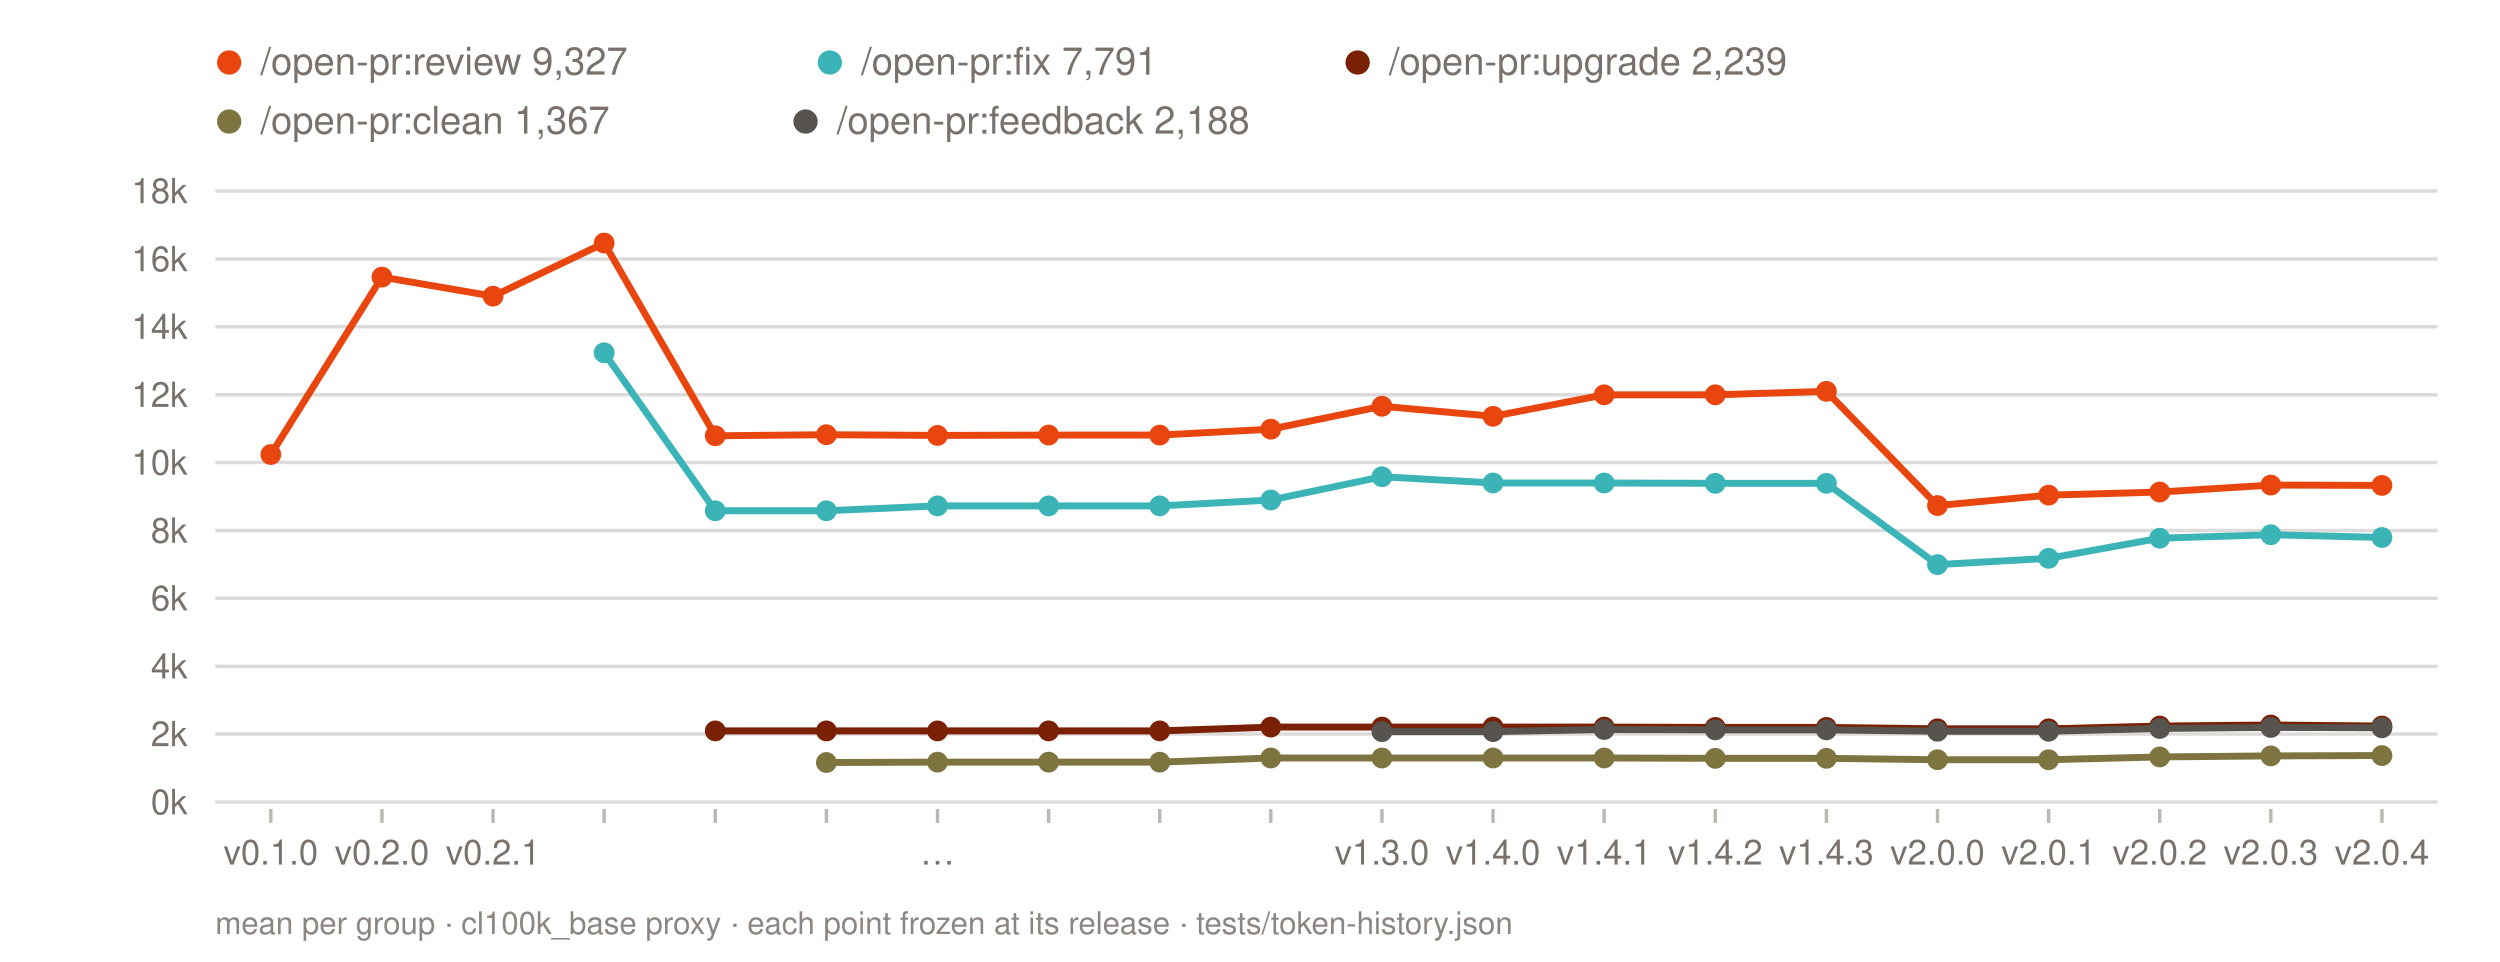
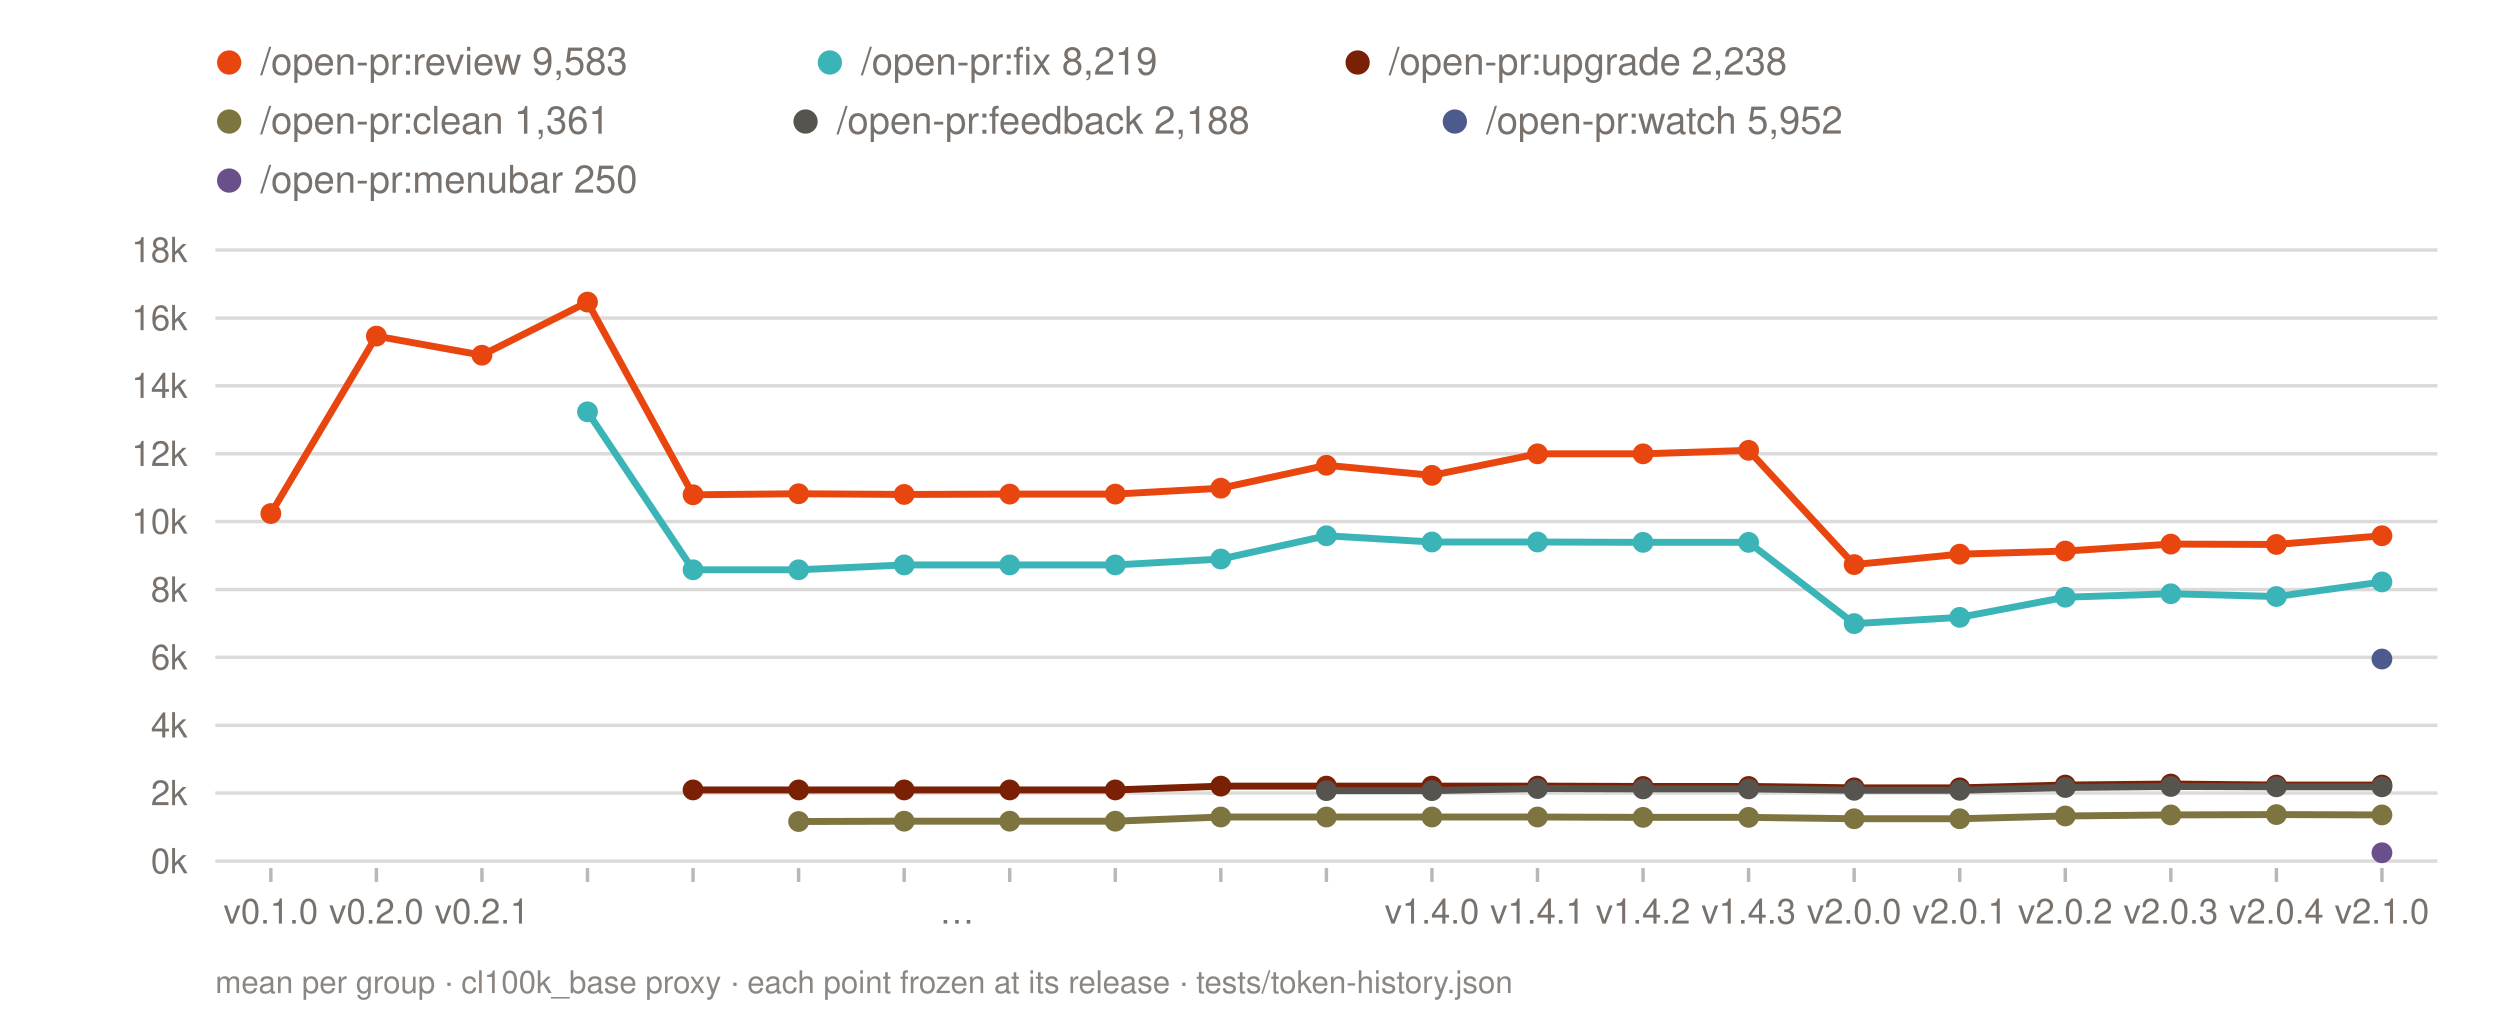
- <svg xmlns="http://www.w3.org/2000/svg" viewBox="0 0 720 277" width="720" height="277" font-family="system-ui,-apple-system,Segoe UI,Helvetica,Arial,sans-serif" role="img" aria-label="Context cost per release, one line per command">
-   <style>.guide{stroke:#78716c}.label{fill:#78716c}.line-review{stroke:#e8450f}.dot-review{fill:#e8450f}.line-fix{stroke:#3bb4b8}.dot-fix{fill:#3bb4b8}.line-upgrade{stroke:#7a2105}.dot-upgrade{fill:#7a2105}.line-clean{stroke:#7d7440}.dot-clean{fill:#7d7440}.line-feedback{stroke:#57534e}.dot-feedback{fill:#57534e}@media (prefers-color-scheme: dark){.guide{stroke:#a8a29e}.label{fill:#a8a29e}.line-review{stroke:#ff7a45}.dot-review{fill:#ff7a45}.line-fix{stroke:#5fd4d8}.dot-fix{fill:#5fd4d8}.line-upgrade{stroke:#f4b196}.dot-upgrade{fill:#f4b196}.line-clean{stroke:#c9be78}.dot-clean{fill:#c9be78}.line-feedback{stroke:#dcd6cf}.dot-feedback{fill:#dcd6cf}}</style>
-   <line x1="62" y1="231.0" x2="702" y2="231.0" class="guide" stroke-opacity="0.25" />
-   <text x="54" y="234.5" text-anchor="end" font-size="10" class="label">0k</text>
-   <line x1="62" y1="211.4" x2="702" y2="211.4" class="guide" stroke-opacity="0.25" />
-   <text x="54" y="214.9" text-anchor="end" font-size="10" class="label">2k</text>
-   <line x1="62" y1="191.9" x2="702" y2="191.9" class="guide" stroke-opacity="0.25" />
-   <text x="54" y="195.4" text-anchor="end" font-size="10" class="label">4k</text>
-   <line x1="62" y1="172.3" x2="702" y2="172.3" class="guide" stroke-opacity="0.25" />
-   <text x="54" y="175.8" text-anchor="end" font-size="10" class="label">6k</text>
-   <line x1="62" y1="152.8" x2="702" y2="152.8" class="guide" stroke-opacity="0.25" />
-   <text x="54" y="156.3" text-anchor="end" font-size="10" class="label">8k</text>
-   <line x1="62" y1="133.2" x2="702" y2="133.2" class="guide" stroke-opacity="0.25" />
-   <text x="54" y="136.7" text-anchor="end" font-size="10" class="label">10k</text>
-   <line x1="62" y1="113.7" x2="702" y2="113.7" class="guide" stroke-opacity="0.25" />
-   <text x="54" y="117.2" text-anchor="end" font-size="10" class="label">12k</text>
-   <line x1="62" y1="94.1" x2="702" y2="94.1" class="guide" stroke-opacity="0.25" />
-   <text x="54" y="97.6" text-anchor="end" font-size="10" class="label">14k</text>
-   <line x1="62" y1="74.6" x2="702" y2="74.6" class="guide" stroke-opacity="0.25" />
-   <text x="54" y="78.1" text-anchor="end" font-size="10" class="label">16k</text>
-   <line x1="62" y1="55.0" x2="702" y2="55.0" class="guide" stroke-opacity="0.25" />
-   <text x="54" y="58.5" text-anchor="end" font-size="10" class="label">18k</text>
-   <line x1="78.0" y1="233.0" x2="78.0" y2="237.0" class="guide" stroke-opacity="0.5" />
-   <text x="78.0" y="249.0" text-anchor="middle" font-size="10" class="label">v0.1.0</text>
-   <line x1="110.0" y1="233.0" x2="110.0" y2="237.0" class="guide" stroke-opacity="0.5" />
-   <text x="110.0" y="249.0" text-anchor="middle" font-size="10" class="label">v0.2.0</text>
-   <line x1="142.0" y1="233.0" x2="142.0" y2="237.0" class="guide" stroke-opacity="0.5" />
-   <text x="142.0" y="249.0" text-anchor="middle" font-size="10" class="label">v0.2.1</text>
-   <line x1="174.0" y1="233.0" x2="174.0" y2="237.0" class="guide" stroke-opacity="0.5" />
-   <line x1="206.0" y1="233.0" x2="206.0" y2="237.0" class="guide" stroke-opacity="0.5" />
-   <line x1="238.0" y1="233.0" x2="238.0" y2="237.0" class="guide" stroke-opacity="0.5" />
-   <line x1="270.0" y1="233.0" x2="270.0" y2="237.0" class="guide" stroke-opacity="0.5" />
-   <line x1="302.0" y1="233.0" x2="302.0" y2="237.0" class="guide" stroke-opacity="0.5" />
-   <line x1="334.0" y1="233.0" x2="334.0" y2="237.0" class="guide" stroke-opacity="0.5" />
-   <line x1="366.0" y1="233.0" x2="366.0" y2="237.0" class="guide" stroke-opacity="0.5" />
-   <line x1="398.0" y1="233.0" x2="398.0" y2="237.0" class="guide" stroke-opacity="0.5" />
-   <text x="398.0" y="249.0" text-anchor="middle" font-size="10" class="label">v1.3.0</text>
-   <line x1="430.0" y1="233.0" x2="430.0" y2="237.0" class="guide" stroke-opacity="0.5" />
-   <text x="430.0" y="249.0" text-anchor="middle" font-size="10" class="label">v1.4.0</text>
-   <line x1="462.0" y1="233.0" x2="462.0" y2="237.0" class="guide" stroke-opacity="0.5" />
-   <text x="462.0" y="249.0" text-anchor="middle" font-size="10" class="label">v1.4.1</text>
-   <line x1="494.0" y1="233.0" x2="494.0" y2="237.0" class="guide" stroke-opacity="0.5" />
-   <text x="494.0" y="249.0" text-anchor="middle" font-size="10" class="label">v1.4.2</text>
-   <line x1="526.0" y1="233.0" x2="526.0" y2="237.0" class="guide" stroke-opacity="0.5" />
-   <text x="526.0" y="249.0" text-anchor="middle" font-size="10" class="label">v1.4.3</text>
-   <line x1="558.0" y1="233.0" x2="558.0" y2="237.0" class="guide" stroke-opacity="0.5" />
-   <text x="558.0" y="249.0" text-anchor="middle" font-size="10" class="label">v2.0.0</text>
-   <line x1="590.0" y1="233.0" x2="590.0" y2="237.0" class="guide" stroke-opacity="0.5" />
-   <text x="590.0" y="249.0" text-anchor="middle" font-size="10" class="label">v2.0.1</text>
-   <line x1="622.0" y1="233.0" x2="622.0" y2="237.0" class="guide" stroke-opacity="0.5" />
-   <text x="622.0" y="249.0" text-anchor="middle" font-size="10" class="label">v2.0.2</text>
-   <line x1="654.0" y1="233.0" x2="654.0" y2="237.0" class="guide" stroke-opacity="0.5" />
-   <text x="654.0" y="249.0" text-anchor="middle" font-size="10" class="label">v2.0.3</text>
-   <line x1="686.0" y1="233.0" x2="686.0" y2="237.0" class="guide" stroke-opacity="0.5" />
-   <text x="686.0" y="249.0" text-anchor="middle" font-size="10" class="label">v2.0.4</text>
-   <text x="270.0" y="249.0" text-anchor="middle" font-size="10" class="label">…</text>
-   <polyline points="78.0,130.9 110.0,79.8 142.0,85.3 174.0,70.0 206.0,125.5 238.0,125.2 270.0,125.4 302.0,125.3 334.0,125.3 366.0,123.6 398.0,117.0 430.0,119.9 462.0,113.7 494.0,113.7 526.0,112.7 558.0,145.6 590.0,142.6 622.0,141.7 654.0,139.7 686.0,139.8" fill="none" class="line-review" stroke-width="2" stroke-linejoin="round" />
-   <circle cx="78.0" cy="130.9" r="3" class="dot-review" />
-   <circle cx="110.0" cy="79.8" r="3" class="dot-review" />
-   <circle cx="142.0" cy="85.3" r="3" class="dot-review" />
-   <circle cx="174.0" cy="70.0" r="3" class="dot-review" />
-   <circle cx="206.0" cy="125.5" r="3" class="dot-review" />
-   <circle cx="238.0" cy="125.2" r="3" class="dot-review" />
-   <circle cx="270.0" cy="125.4" r="3" class="dot-review" />
-   <circle cx="302.0" cy="125.3" r="3" class="dot-review" />
-   <circle cx="334.0" cy="125.3" r="3" class="dot-review" />
-   <circle cx="366.0" cy="123.6" r="3" class="dot-review" />
-   <circle cx="398.0" cy="117.0" r="3" class="dot-review" />
-   <circle cx="430.0" cy="119.9" r="3" class="dot-review" />
-   <circle cx="462.0" cy="113.7" r="3" class="dot-review" />
-   <circle cx="494.0" cy="113.7" r="3" class="dot-review" />
-   <circle cx="526.0" cy="112.7" r="3" class="dot-review" />
-   <circle cx="558.0" cy="145.6" r="3" class="dot-review" />
-   <circle cx="590.0" cy="142.6" r="3" class="dot-review" />
-   <circle cx="622.0" cy="141.7" r="3" class="dot-review" />
-   <circle cx="654.0" cy="139.7" r="3" class="dot-review" />
-   <circle cx="686.0" cy="139.8" r="3" class="dot-review" />
-   <polyline points="174.0,101.6 206.0,147.1 238.0,147.1 270.0,145.7 302.0,145.7 334.0,145.7 366.0,144.0 398.0,137.3 430.0,139.1 462.0,139.1 494.0,139.2 526.0,139.2 558.0,162.6 590.0,160.8 622.0,155.0 654.0,154.0 686.0,154.8" fill="none" class="line-fix" stroke-width="2" stroke-linejoin="round" />
-   <circle cx="174.0" cy="101.6" r="3" class="dot-fix" />
-   <circle cx="206.0" cy="147.1" r="3" class="dot-fix" />
-   <circle cx="238.0" cy="147.1" r="3" class="dot-fix" />
-   <circle cx="270.0" cy="145.7" r="3" class="dot-fix" />
-   <circle cx="302.0" cy="145.7" r="3" class="dot-fix" />
-   <circle cx="334.0" cy="145.7" r="3" class="dot-fix" />
-   <circle cx="366.0" cy="144.0" r="3" class="dot-fix" />
-   <circle cx="398.0" cy="137.3" r="3" class="dot-fix" />
-   <circle cx="430.0" cy="139.1" r="3" class="dot-fix" />
-   <circle cx="462.0" cy="139.1" r="3" class="dot-fix" />
-   <circle cx="494.0" cy="139.2" r="3" class="dot-fix" />
-   <circle cx="526.0" cy="139.2" r="3" class="dot-fix" />
-   <circle cx="558.0" cy="162.6" r="3" class="dot-fix" />
-   <circle cx="590.0" cy="160.8" r="3" class="dot-fix" />
-   <circle cx="622.0" cy="155.0" r="3" class="dot-fix" />
-   <circle cx="654.0" cy="154.0" r="3" class="dot-fix" />
-   <circle cx="686.0" cy="154.8" r="3" class="dot-fix" />
-   <polyline points="206.0,210.5 238.0,210.5 270.0,210.5 302.0,210.5 334.0,210.5 366.0,209.4 398.0,209.4 430.0,209.4 462.0,209.4 494.0,209.5 526.0,209.5 558.0,209.9 590.0,209.9 622.0,209.1 654.0,208.8 686.0,209.1" fill="none" class="line-upgrade" stroke-width="2" stroke-linejoin="round" />
-   <circle cx="206.0" cy="210.5" r="3" class="dot-upgrade" />
-   <circle cx="238.0" cy="210.5" r="3" class="dot-upgrade" />
-   <circle cx="270.0" cy="210.5" r="3" class="dot-upgrade" />
-   <circle cx="302.0" cy="210.5" r="3" class="dot-upgrade" />
-   <circle cx="334.0" cy="210.5" r="3" class="dot-upgrade" />
-   <circle cx="366.0" cy="209.4" r="3" class="dot-upgrade" />
-   <circle cx="398.0" cy="209.4" r="3" class="dot-upgrade" />
-   <circle cx="430.0" cy="209.4" r="3" class="dot-upgrade" />
-   <circle cx="462.0" cy="209.4" r="3" class="dot-upgrade" />
-   <circle cx="494.0" cy="209.5" r="3" class="dot-upgrade" />
-   <circle cx="526.0" cy="209.5" r="3" class="dot-upgrade" />
-   <circle cx="558.0" cy="209.9" r="3" class="dot-upgrade" />
-   <circle cx="590.0" cy="209.9" r="3" class="dot-upgrade" />
-   <circle cx="622.0" cy="209.1" r="3" class="dot-upgrade" />
-   <circle cx="654.0" cy="208.8" r="3" class="dot-upgrade" />
-   <circle cx="686.0" cy="209.1" r="3" class="dot-upgrade" />
-   <polyline points="238.0,219.6 270.0,219.5 302.0,219.5 334.0,219.5 366.0,218.3 398.0,218.3 430.0,218.3 462.0,218.3 494.0,218.4 526.0,218.4 558.0,218.8 590.0,218.8 622.0,218.0 654.0,217.7 686.0,217.6" fill="none" class="line-clean" stroke-width="2" stroke-linejoin="round" />
-   <circle cx="238.0" cy="219.6" r="3" class="dot-clean" />
-   <circle cx="270.0" cy="219.5" r="3" class="dot-clean" />
-   <circle cx="302.0" cy="219.5" r="3" class="dot-clean" />
-   <circle cx="334.0" cy="219.5" r="3" class="dot-clean" />
-   <circle cx="366.0" cy="218.3" r="3" class="dot-clean" />
-   <circle cx="398.0" cy="218.3" r="3" class="dot-clean" />
-   <circle cx="430.0" cy="218.3" r="3" class="dot-clean" />
-   <circle cx="462.0" cy="218.3" r="3" class="dot-clean" />
-   <circle cx="494.0" cy="218.4" r="3" class="dot-clean" />
-   <circle cx="526.0" cy="218.4" r="3" class="dot-clean" />
-   <circle cx="558.0" cy="218.8" r="3" class="dot-clean" />
-   <circle cx="590.0" cy="218.8" r="3" class="dot-clean" />
-   <circle cx="622.0" cy="218.0" r="3" class="dot-clean" />
-   <circle cx="654.0" cy="217.7" r="3" class="dot-clean" />
-   <circle cx="686.0" cy="217.6" r="3" class="dot-clean" />
-   <polyline points="398.0,210.7 430.0,210.7 462.0,210.1 494.0,210.2 526.0,210.2 558.0,210.6 590.0,210.6 622.0,209.8 654.0,209.5 686.0,209.6" fill="none" class="line-feedback" stroke-width="2" stroke-linejoin="round" />
-   <circle cx="398.0" cy="210.7" r="3" class="dot-feedback" />
-   <circle cx="430.0" cy="210.7" r="3" class="dot-feedback" />
-   <circle cx="462.0" cy="210.1" r="3" class="dot-feedback" />
-   <circle cx="494.0" cy="210.2" r="3" class="dot-feedback" />
-   <circle cx="526.0" cy="210.2" r="3" class="dot-feedback" />
-   <circle cx="558.0" cy="210.6" r="3" class="dot-feedback" />
-   <circle cx="590.0" cy="210.6" r="3" class="dot-feedback" />
-   <circle cx="622.0" cy="209.8" r="3" class="dot-feedback" />
-   <circle cx="654.0" cy="209.5" r="3" class="dot-feedback" />
-   <circle cx="686.0" cy="209.6" r="3" class="dot-feedback" />
+ <svg xmlns="http://www.w3.org/2000/svg" viewBox="0 0 720 294" width="720" height="294" font-family="system-ui,-apple-system,Segoe UI,Helvetica,Arial,sans-serif" role="img" aria-label="Context cost per release, one line per command">
+   <style>.guide{stroke:#78716c}.label{fill:#78716c}.line-review{stroke:#e8450f}.dot-review{fill:#e8450f}.line-fix{stroke:#3bb4b8}.dot-fix{fill:#3bb4b8}.line-upgrade{stroke:#7a2105}.dot-upgrade{fill:#7a2105}.line-clean{stroke:#7d7440}.dot-clean{fill:#7d7440}.line-feedback{stroke:#57534e}.dot-feedback{fill:#57534e}.line-watch{stroke:#4d5b8c}.dot-watch{fill:#4d5b8c}.line-menubar{stroke:#6b4f8a}.dot-menubar{fill:#6b4f8a}@media (prefers-color-scheme: dark){.guide{stroke:#a8a29e}.label{fill:#a8a29e}.line-review{stroke:#ff7a45}.dot-review{fill:#ff7a45}.line-fix{stroke:#5fd4d8}.dot-fix{fill:#5fd4d8}.line-upgrade{stroke:#f4b196}.dot-upgrade{fill:#f4b196}.line-clean{stroke:#c9be78}.dot-clean{fill:#c9be78}.line-feedback{stroke:#dcd6cf}.dot-feedback{fill:#dcd6cf}.line-watch{stroke:#aab8e8}.dot-watch{fill:#aab8e8}.line-menubar{stroke:#c4b0e0}.dot-menubar{fill:#c4b0e0}}</style>
+   <line x1="62" y1="248.0" x2="702" y2="248.0" class="guide" stroke-opacity="0.25" />
+   <text x="54" y="251.5" text-anchor="end" font-size="10" class="label">0k</text>
+   <line x1="62" y1="228.4" x2="702" y2="228.4" class="guide" stroke-opacity="0.25" />
+   <text x="54" y="231.9" text-anchor="end" font-size="10" class="label">2k</text>
+   <line x1="62" y1="208.9" x2="702" y2="208.9" class="guide" stroke-opacity="0.25" />
+   <text x="54" y="212.4" text-anchor="end" font-size="10" class="label">4k</text>
+   <line x1="62" y1="189.3" x2="702" y2="189.3" class="guide" stroke-opacity="0.25" />
+   <text x="54" y="192.8" text-anchor="end" font-size="10" class="label">6k</text>
+   <line x1="62" y1="169.8" x2="702" y2="169.8" class="guide" stroke-opacity="0.25" />
+   <text x="54" y="173.3" text-anchor="end" font-size="10" class="label">8k</text>
+   <line x1="62" y1="150.2" x2="702" y2="150.2" class="guide" stroke-opacity="0.25" />
+   <text x="54" y="153.7" text-anchor="end" font-size="10" class="label">10k</text>
+   <line x1="62" y1="130.7" x2="702" y2="130.7" class="guide" stroke-opacity="0.25" />
+   <text x="54" y="134.2" text-anchor="end" font-size="10" class="label">12k</text>
+   <line x1="62" y1="111.1" x2="702" y2="111.1" class="guide" stroke-opacity="0.25" />
+   <text x="54" y="114.6" text-anchor="end" font-size="10" class="label">14k</text>
+   <line x1="62" y1="91.6" x2="702" y2="91.6" class="guide" stroke-opacity="0.25" />
+   <text x="54" y="95.1" text-anchor="end" font-size="10" class="label">16k</text>
+   <line x1="62" y1="72.0" x2="702" y2="72.0" class="guide" stroke-opacity="0.25" />
+   <text x="54" y="75.5" text-anchor="end" font-size="10" class="label">18k</text>
+   <line x1="78.0" y1="250.0" x2="78.0" y2="254.0" class="guide" stroke-opacity="0.5" />
+   <text x="78.0" y="266.0" text-anchor="middle" font-size="10" class="label">v0.1.0</text>
+   <line x1="108.4" y1="250.0" x2="108.4" y2="254.0" class="guide" stroke-opacity="0.5" />
+   <text x="108.4" y="266.0" text-anchor="middle" font-size="10" class="label">v0.2.0</text>
+   <line x1="138.8" y1="250.0" x2="138.8" y2="254.0" class="guide" stroke-opacity="0.5" />
+   <text x="138.8" y="266.0" text-anchor="middle" font-size="10" class="label">v0.2.1</text>
+   <line x1="169.2" y1="250.0" x2="169.2" y2="254.0" class="guide" stroke-opacity="0.5" />
+   <line x1="199.6" y1="250.0" x2="199.6" y2="254.0" class="guide" stroke-opacity="0.5" />
+   <line x1="230.0" y1="250.0" x2="230.0" y2="254.0" class="guide" stroke-opacity="0.5" />
+   <line x1="260.4" y1="250.0" x2="260.4" y2="254.0" class="guide" stroke-opacity="0.5" />
+   <line x1="290.8" y1="250.0" x2="290.8" y2="254.0" class="guide" stroke-opacity="0.5" />
+   <line x1="321.2" y1="250.0" x2="321.2" y2="254.0" class="guide" stroke-opacity="0.5" />
+   <line x1="351.6" y1="250.0" x2="351.6" y2="254.0" class="guide" stroke-opacity="0.5" />
+   <line x1="382.0" y1="250.0" x2="382.0" y2="254.0" class="guide" stroke-opacity="0.5" />
+   <line x1="412.4" y1="250.0" x2="412.4" y2="254.0" class="guide" stroke-opacity="0.5" />
+   <text x="412.4" y="266.0" text-anchor="middle" font-size="10" class="label">v1.4.0</text>
+   <line x1="442.8" y1="250.0" x2="442.8" y2="254.0" class="guide" stroke-opacity="0.5" />
+   <text x="442.8" y="266.0" text-anchor="middle" font-size="10" class="label">v1.4.1</text>
+   <line x1="473.2" y1="250.0" x2="473.2" y2="254.0" class="guide" stroke-opacity="0.5" />
+   <text x="473.2" y="266.0" text-anchor="middle" font-size="10" class="label">v1.4.2</text>
+   <line x1="503.6" y1="250.0" x2="503.6" y2="254.0" class="guide" stroke-opacity="0.5" />
+   <text x="503.6" y="266.0" text-anchor="middle" font-size="10" class="label">v1.4.3</text>
+   <line x1="534.0" y1="250.0" x2="534.0" y2="254.0" class="guide" stroke-opacity="0.5" />
+   <text x="534.0" y="266.0" text-anchor="middle" font-size="10" class="label">v2.0.0</text>
+   <line x1="564.4" y1="250.0" x2="564.4" y2="254.0" class="guide" stroke-opacity="0.5" />
+   <text x="564.4" y="266.0" text-anchor="middle" font-size="10" class="label">v2.0.1</text>
+   <line x1="594.8" y1="250.0" x2="594.8" y2="254.0" class="guide" stroke-opacity="0.5" />
+   <text x="594.8" y="266.0" text-anchor="middle" font-size="10" class="label">v2.0.2</text>
+   <line x1="625.2" y1="250.0" x2="625.2" y2="254.0" class="guide" stroke-opacity="0.5" />
+   <text x="625.2" y="266.0" text-anchor="middle" font-size="10" class="label">v2.0.3</text>
+   <line x1="655.6" y1="250.0" x2="655.6" y2="254.0" class="guide" stroke-opacity="0.5" />
+   <text x="655.6" y="266.0" text-anchor="middle" font-size="10" class="label">v2.0.4</text>
+   <line x1="686.0" y1="250.0" x2="686.0" y2="254.0" class="guide" stroke-opacity="0.5" />
+   <text x="686.0" y="266.0" text-anchor="middle" font-size="10" class="label">v2.1.0</text>
+   <text x="275.6" y="266.0" text-anchor="middle" font-size="10" class="label">…</text>
+   <polyline points="78.0,147.9 108.4,96.8 138.8,102.3 169.2,87.0 199.6,142.5 230.0,142.2 260.4,142.4 290.8,142.3 321.2,142.3 351.6,140.6 382.0,134.0 412.4,136.9 442.8,130.7 473.2,130.7 503.6,129.7 534.0,162.6 564.4,159.6 594.8,158.7 625.2,156.7 655.6,156.8 686.0,154.3" fill="none" class="line-review" stroke-width="2" stroke-linejoin="round" />
+   <circle cx="78.0" cy="147.9" r="3" class="dot-review" />
+   <circle cx="108.4" cy="96.8" r="3" class="dot-review" />
+   <circle cx="138.8" cy="102.3" r="3" class="dot-review" />
+   <circle cx="169.2" cy="87.0" r="3" class="dot-review" />
+   <circle cx="199.6" cy="142.5" r="3" class="dot-review" />
+   <circle cx="230.0" cy="142.2" r="3" class="dot-review" />
+   <circle cx="260.4" cy="142.4" r="3" class="dot-review" />
+   <circle cx="290.8" cy="142.3" r="3" class="dot-review" />
+   <circle cx="321.2" cy="142.3" r="3" class="dot-review" />
+   <circle cx="351.6" cy="140.6" r="3" class="dot-review" />
+   <circle cx="382.0" cy="134.0" r="3" class="dot-review" />
+   <circle cx="412.4" cy="136.9" r="3" class="dot-review" />
+   <circle cx="442.8" cy="130.7" r="3" class="dot-review" />
+   <circle cx="473.2" cy="130.7" r="3" class="dot-review" />
+   <circle cx="503.6" cy="129.7" r="3" class="dot-review" />
+   <circle cx="534.0" cy="162.6" r="3" class="dot-review" />
+   <circle cx="564.4" cy="159.6" r="3" class="dot-review" />
+   <circle cx="594.8" cy="158.7" r="3" class="dot-review" />
+   <circle cx="625.2" cy="156.7" r="3" class="dot-review" />
+   <circle cx="655.6" cy="156.8" r="3" class="dot-review" />
+   <circle cx="686.0" cy="154.3" r="3" class="dot-review" />
+   <polyline points="169.2,118.6 199.6,164.1 230.0,164.1 260.4,162.7 290.8,162.7 321.2,162.7 351.6,161.0 382.0,154.3 412.4,156.1 442.8,156.1 473.2,156.2 503.6,156.2 534.0,179.6 564.4,177.8 594.8,172.0 625.2,171.0 655.6,171.8 686.0,167.6" fill="none" class="line-fix" stroke-width="2" stroke-linejoin="round" />
+   <circle cx="169.2" cy="118.6" r="3" class="dot-fix" />
+   <circle cx="199.6" cy="164.1" r="3" class="dot-fix" />
+   <circle cx="230.0" cy="164.1" r="3" class="dot-fix" />
+   <circle cx="260.4" cy="162.7" r="3" class="dot-fix" />
+   <circle cx="290.8" cy="162.7" r="3" class="dot-fix" />
+   <circle cx="321.2" cy="162.7" r="3" class="dot-fix" />
+   <circle cx="351.6" cy="161.0" r="3" class="dot-fix" />
+   <circle cx="382.0" cy="154.3" r="3" class="dot-fix" />
+   <circle cx="412.4" cy="156.1" r="3" class="dot-fix" />
+   <circle cx="442.8" cy="156.1" r="3" class="dot-fix" />
+   <circle cx="473.2" cy="156.2" r="3" class="dot-fix" />
+   <circle cx="503.6" cy="156.2" r="3" class="dot-fix" />
+   <circle cx="534.0" cy="179.6" r="3" class="dot-fix" />
+   <circle cx="564.4" cy="177.8" r="3" class="dot-fix" />
+   <circle cx="594.8" cy="172.0" r="3" class="dot-fix" />
+   <circle cx="625.2" cy="171.0" r="3" class="dot-fix" />
+   <circle cx="655.6" cy="171.8" r="3" class="dot-fix" />
+   <circle cx="686.0" cy="167.6" r="3" class="dot-fix" />
+   <polyline points="199.6,227.5 230.0,227.5 260.4,227.5 290.8,227.5 321.2,227.5 351.6,226.4 382.0,226.4 412.4,226.4 442.8,226.4 473.2,226.5 503.6,226.5 534.0,226.9 564.4,226.9 594.8,226.1 625.2,225.8 655.6,226.1 686.0,226.1" fill="none" class="line-upgrade" stroke-width="2" stroke-linejoin="round" />
+   <circle cx="199.6" cy="227.5" r="3" class="dot-upgrade" />
+   <circle cx="230.0" cy="227.5" r="3" class="dot-upgrade" />
+   <circle cx="260.4" cy="227.5" r="3" class="dot-upgrade" />
+   <circle cx="290.8" cy="227.5" r="3" class="dot-upgrade" />
+   <circle cx="321.2" cy="227.5" r="3" class="dot-upgrade" />
+   <circle cx="351.6" cy="226.4" r="3" class="dot-upgrade" />
+   <circle cx="382.0" cy="226.4" r="3" class="dot-upgrade" />
+   <circle cx="412.4" cy="226.4" r="3" class="dot-upgrade" />
+   <circle cx="442.8" cy="226.4" r="3" class="dot-upgrade" />
+   <circle cx="473.2" cy="226.5" r="3" class="dot-upgrade" />
+   <circle cx="503.6" cy="226.5" r="3" class="dot-upgrade" />
+   <circle cx="534.0" cy="226.9" r="3" class="dot-upgrade" />
+   <circle cx="564.4" cy="226.9" r="3" class="dot-upgrade" />
+   <circle cx="594.8" cy="226.1" r="3" class="dot-upgrade" />
+   <circle cx="625.2" cy="225.8" r="3" class="dot-upgrade" />
+   <circle cx="655.6" cy="226.1" r="3" class="dot-upgrade" />
+   <circle cx="686.0" cy="226.1" r="3" class="dot-upgrade" />
+   <polyline points="230.0,236.6 260.4,236.5 290.8,236.5 321.2,236.5 351.6,235.3 382.0,235.3 412.4,235.3 442.8,235.3 473.2,235.4 503.6,235.4 534.0,235.8 564.4,235.8 594.8,235.0 625.2,234.7 655.6,234.6 686.0,234.7" fill="none" class="line-clean" stroke-width="2" stroke-linejoin="round" />
+   <circle cx="230.0" cy="236.6" r="3" class="dot-clean" />
+   <circle cx="260.4" cy="236.5" r="3" class="dot-clean" />
+   <circle cx="290.8" cy="236.5" r="3" class="dot-clean" />
+   <circle cx="321.2" cy="236.5" r="3" class="dot-clean" />
+   <circle cx="351.6" cy="235.3" r="3" class="dot-clean" />
+   <circle cx="382.0" cy="235.3" r="3" class="dot-clean" />
+   <circle cx="412.4" cy="235.3" r="3" class="dot-clean" />
+   <circle cx="442.8" cy="235.3" r="3" class="dot-clean" />
+   <circle cx="473.2" cy="235.4" r="3" class="dot-clean" />
+   <circle cx="503.6" cy="235.4" r="3" class="dot-clean" />
+   <circle cx="534.0" cy="235.8" r="3" class="dot-clean" />
+   <circle cx="564.4" cy="235.8" r="3" class="dot-clean" />
+   <circle cx="594.8" cy="235.0" r="3" class="dot-clean" />
+   <circle cx="625.2" cy="234.7" r="3" class="dot-clean" />
+   <circle cx="655.6" cy="234.6" r="3" class="dot-clean" />
+   <circle cx="686.0" cy="234.7" r="3" class="dot-clean" />
+   <polyline points="382.0,227.7 412.4,227.7 442.8,227.1 473.2,227.2 503.6,227.2 534.0,227.6 564.4,227.6 594.8,226.8 625.2,226.5 655.6,226.6 686.0,226.6" fill="none" class="line-feedback" stroke-width="2" stroke-linejoin="round" />
+   <circle cx="382.0" cy="227.7" r="3" class="dot-feedback" />
+   <circle cx="412.4" cy="227.7" r="3" class="dot-feedback" />
+   <circle cx="442.8" cy="227.1" r="3" class="dot-feedback" />
+   <circle cx="473.2" cy="227.2" r="3" class="dot-feedback" />
+   <circle cx="503.6" cy="227.2" r="3" class="dot-feedback" />
+   <circle cx="534.0" cy="227.6" r="3" class="dot-feedback" />
+   <circle cx="564.4" cy="227.6" r="3" class="dot-feedback" />
+   <circle cx="594.8" cy="226.8" r="3" class="dot-feedback" />
+   <circle cx="625.2" cy="226.5" r="3" class="dot-feedback" />
+   <circle cx="655.6" cy="226.6" r="3" class="dot-feedback" />
+   <circle cx="686.0" cy="226.6" r="3" class="dot-feedback" />
+   <circle cx="686.0" cy="189.8" r="3" class="dot-watch" />
+   <circle cx="686.0" cy="245.6" r="3" class="dot-menubar" />
  <circle cx="66" cy="18" r="3.5" class="dot-review" />
-   <text x="75" y="21.5" font-size="11" class="label">/open-pr:review 9,327</text>
+   <text x="75" y="21.5" font-size="11" class="label">/open-pr:review 9,583</text>
  <circle cx="239.0" cy="18" r="3.5" class="dot-fix" />
-   <text x="248.0" y="21.5" font-size="11" class="label">/open-pr:fix 7,791</text>
+   <text x="248.0" y="21.5" font-size="11" class="label">/open-pr:fix 8,219</text>
  <circle cx="391.0" cy="18" r="3.5" class="dot-upgrade" />
-   <text x="400.0" y="21.5" font-size="11" class="label">/open-pr:upgrade 2,239</text>
+   <text x="400.0" y="21.5" font-size="11" class="label">/open-pr:upgrade 2,238</text>
  <circle cx="66" cy="35" r="3.5" class="dot-clean" />
-   <text x="75" y="38.5" font-size="11" class="label">/open-pr:clean 1,367</text>
+   <text x="75" y="38.5" font-size="11" class="label">/open-pr:clean 1,361</text>
  <circle cx="232.0" cy="35" r="3.5" class="dot-feedback" />
  <text x="241.0" y="38.5" font-size="11" class="label">/open-pr:feedback 2,188</text>
-   <text x="62" y="269" font-size="9" class="label" fill-opacity="0.85">mean per group · cl100k_base proxy · each point frozen at its release · tests/token-history.json</text>
+   <circle cx="419.0" cy="35" r="3.5" class="dot-watch" />
+   <text x="428.0" y="38.5" font-size="11" class="label">/open-pr:watch 5,952</text>
+   <circle cx="66" cy="52" r="3.5" class="dot-menubar" />
+   <text x="75" y="55.5" font-size="11" class="label">/open-pr:menubar 250</text>
+   <text x="62" y="286" font-size="9" class="label" fill-opacity="0.85">mean per group · cl100k_base proxy · each point frozen at its release · tests/token-history.json</text>
</svg>
